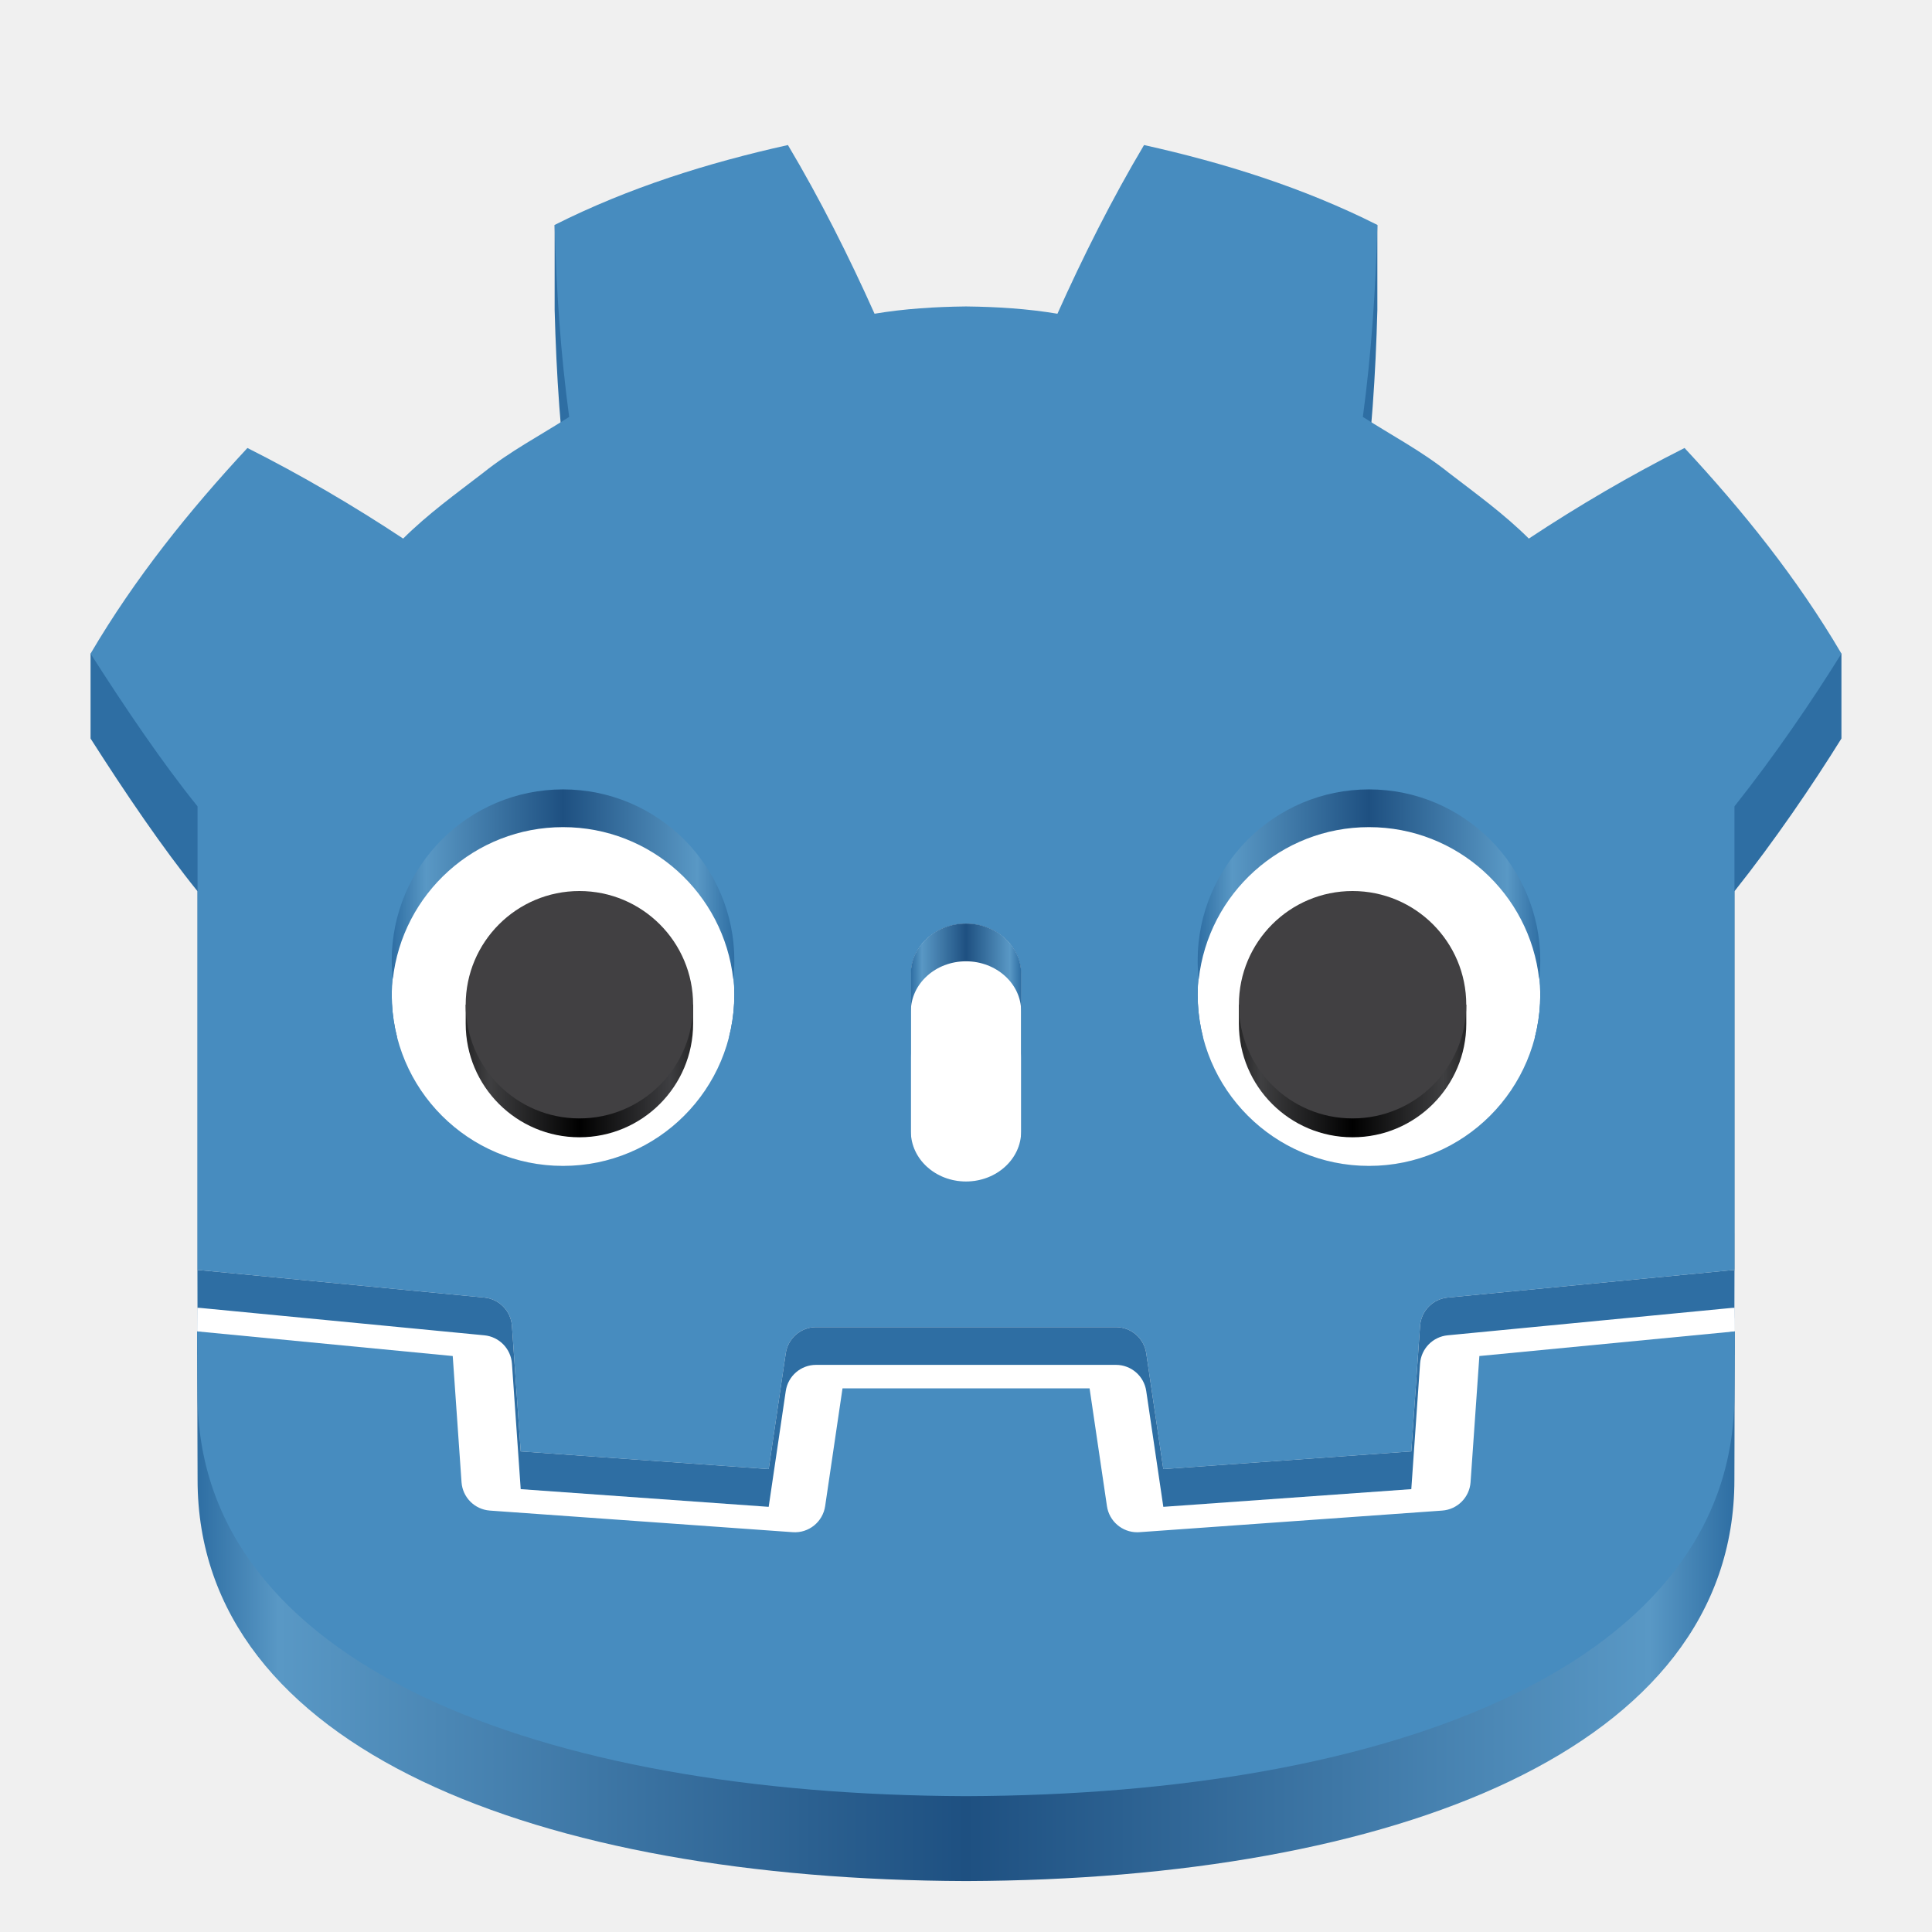
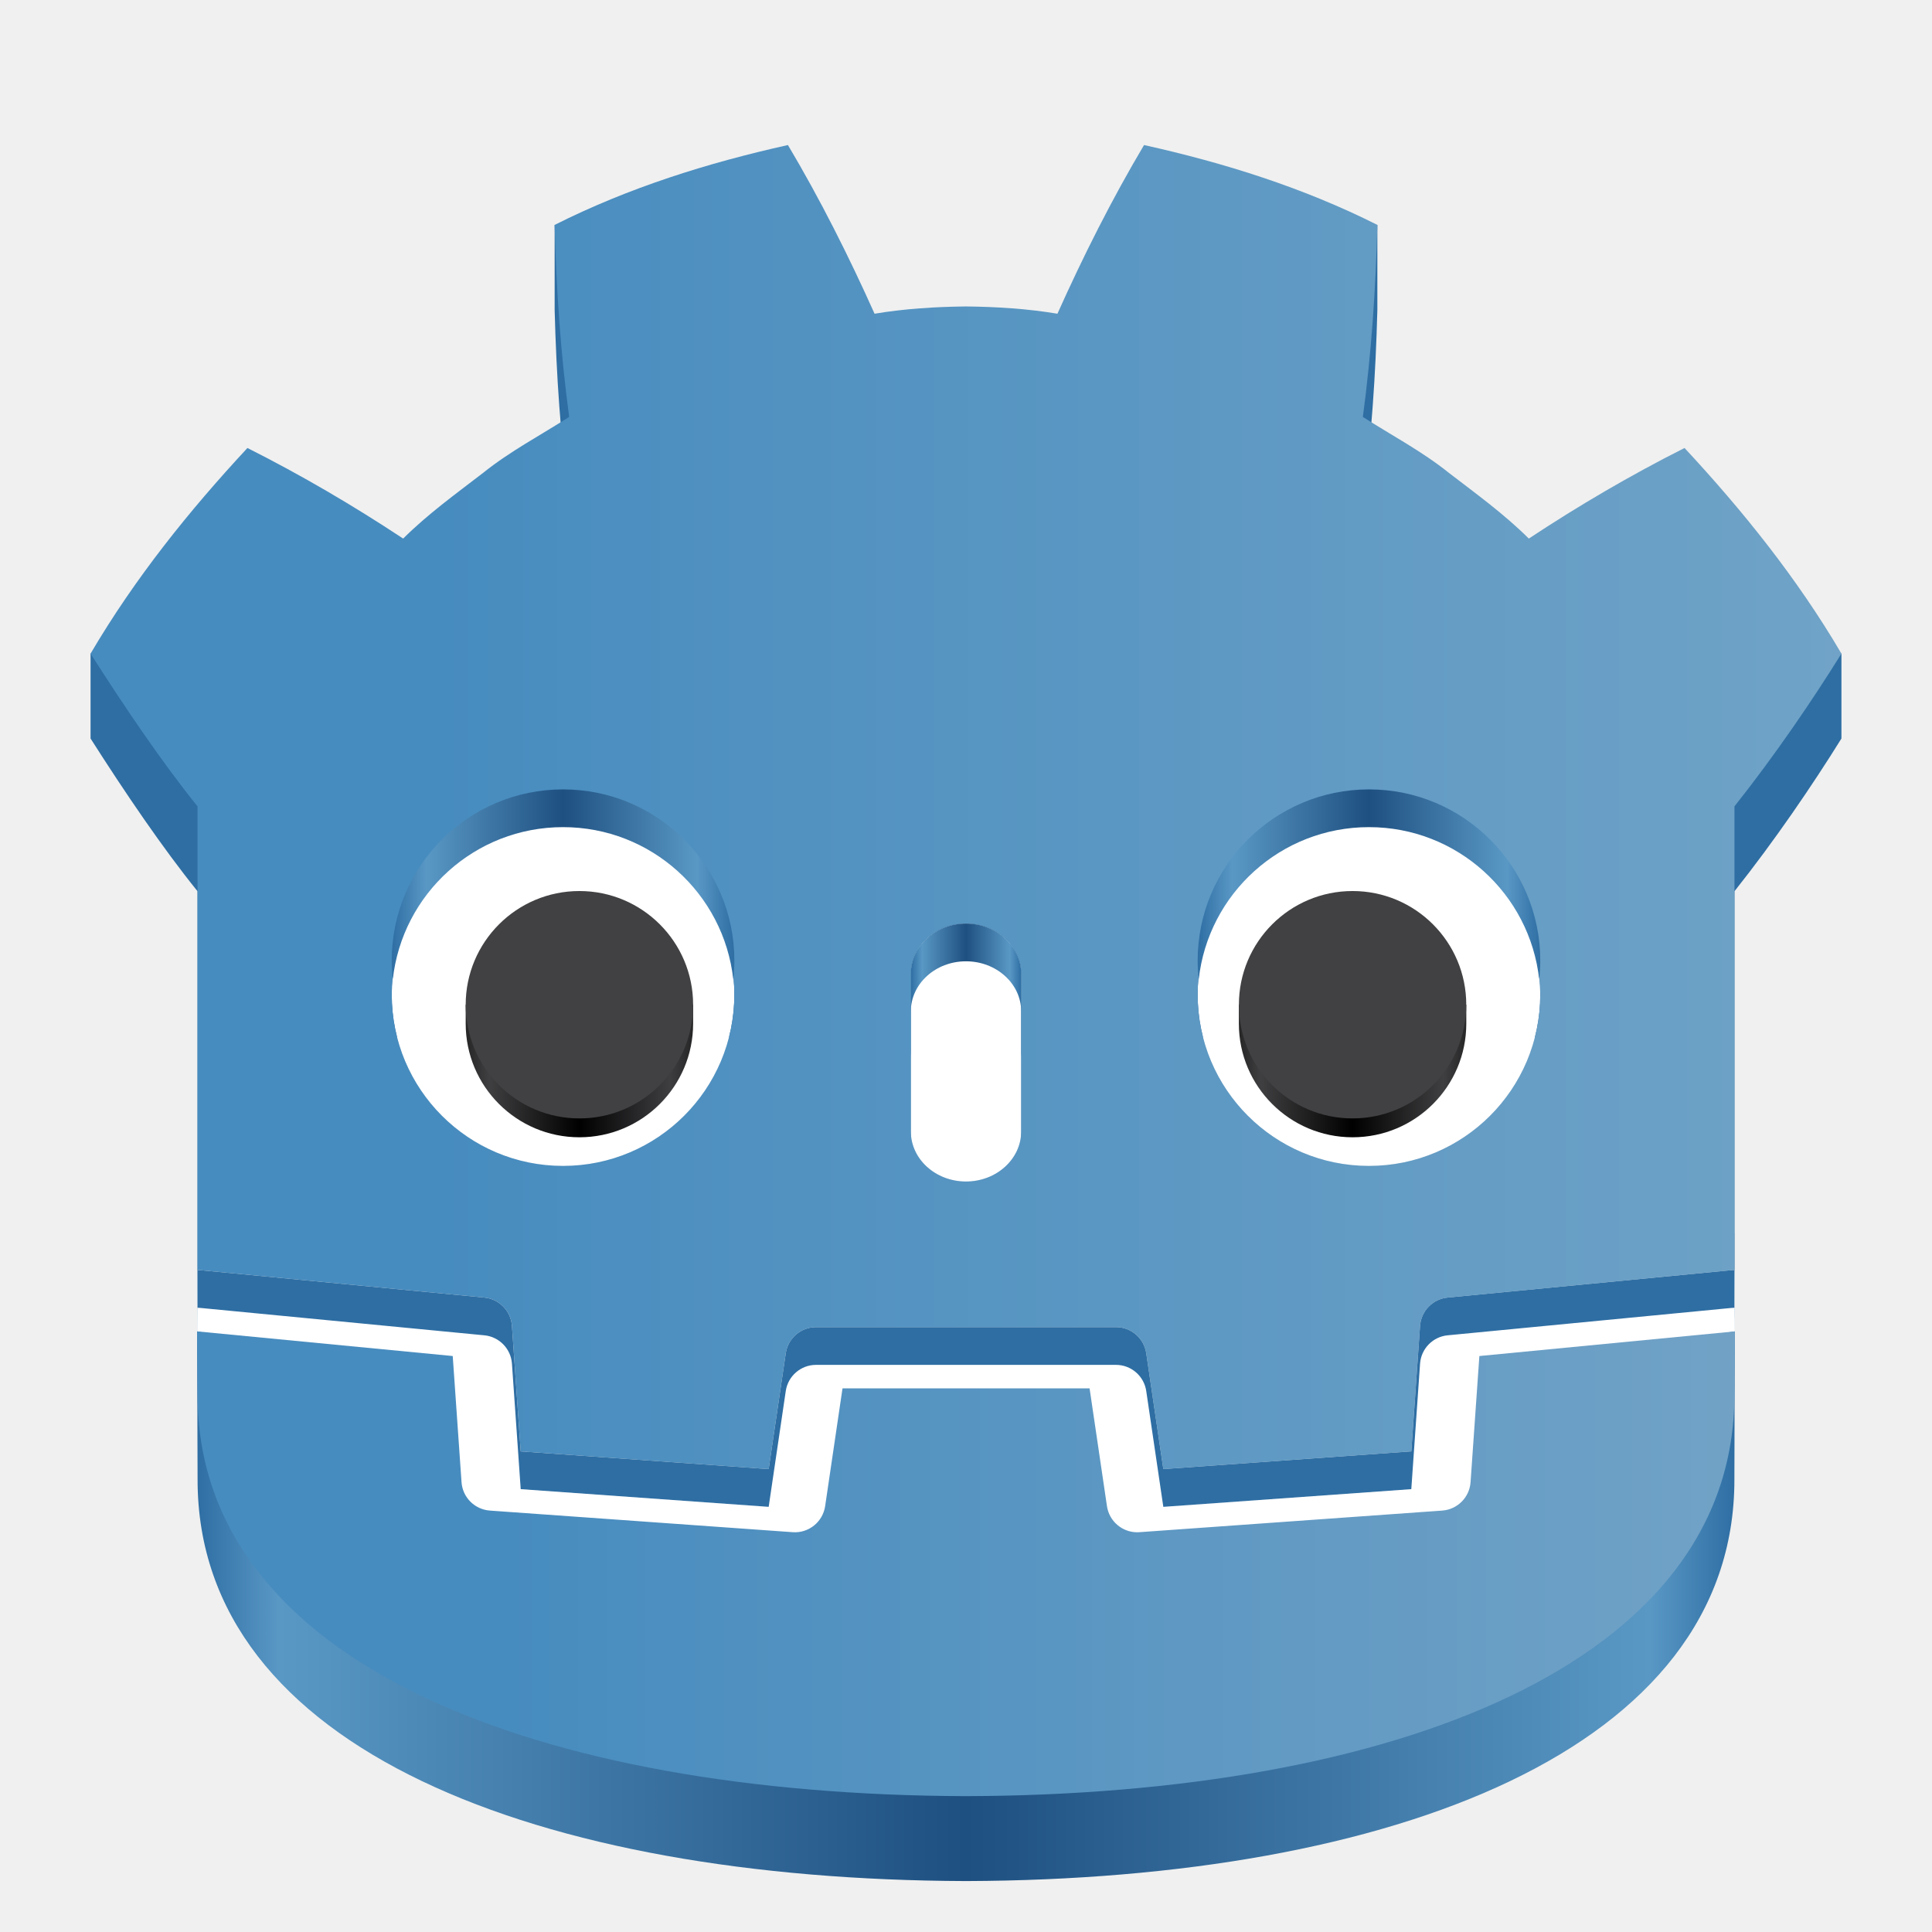
<svg xmlns="http://www.w3.org/2000/svg" xmlns:xlink="http://www.w3.org/1999/xlink" height="1024" width="1024" version="1.1" id="svg18">
  <defs id="defs22">
+     <linearGradient id="linearGradient888">
+       <stop style="stop-color:#478cbf;stop-opacity:1;" offset="0.2" id="stop884" />
+       <stop style="stop-color:#71a2c6;stop-opacity:1;" offset="1" id="stop886" />
+     </linearGradient>
+     <linearGradient id="linearGradient877">
+       <stop style="stop-color:#478cbf;stop-opacity:1;" offset="0.198" id="stop873" />
+       <stop style="stop-color:#70a3c7;stop-opacity:1;" offset="1" id="stop875" />
+     </linearGradient>
    <linearGradient id="linearGradient1151">
      <stop style="stop-color:#262627;stop-opacity:1;" offset="0" id="stop1147" />
      <stop style="stop-color:#3f3f41;stop-opacity:1;" offset="0.104" id="stop1159" />
      <stop style="stop-color:#000000;stop-opacity:1;" offset="0.5" id="stop1155" />
      <stop style="stop-color:#3e3e41;stop-opacity:1;" offset="0.897" id="stop1157" />
      <stop style="stop-color:#262627;stop-opacity:1;" offset="1" id="stop1149" />
    </linearGradient>
    <linearGradient id="linearGradient1076">
      <stop style="stop-color:#262627;stop-opacity:1;" offset="0" id="stop1072" />
      <stop style="stop-color:#3f3f41;stop-opacity:1;" offset="0.098" id="stop1084" />
      <stop style="stop-color:#000000;stop-opacity:1;" offset="0.5" id="stop1080" />
      <stop style="stop-color:#3f3f41;stop-opacity:1;" offset="0.899" id="stop1082" />
      <stop style="stop-color:#262627;stop-opacity:1;" offset="1" id="stop1074" />
    </linearGradient>
    <linearGradient id="linearGradient1062">
      <stop style="stop-color:#2e6ea3;stop-opacity:1;" offset="0" id="stop1058" />
      <stop style="stop-color:#5998c5;stop-opacity:1;" offset="0.101" id="stop1070" />
      <stop style="stop-color:#1e5081;stop-opacity:1;" offset="0.5" id="stop1066" />
      <stop style="stop-color:#5998c5;stop-opacity:1;" offset="0.897" id="stop1068" />
      <stop style="stop-color:#2e6ea3;stop-opacity:1;" offset="1" id="stop1060" />
    </linearGradient>
    <linearGradient id="linearGradient1048">
      <stop style="stop-color:#2e6ea3;stop-opacity:1;" offset="0" id="stop1044" />
      <stop style="stop-color:#5998c5;stop-opacity:1;" offset="0.101" id="stop1056" />
      <stop style="stop-color:#1e5081;stop-opacity:1;" offset="0.5" id="stop1052" />
      <stop style="stop-color:#5998c5;stop-opacity:1;" offset="0.904" id="stop1054" />
      <stop style="stop-color:#2e6ea3;stop-opacity:1;" offset="1" id="stop1046" />
    </linearGradient>
    <linearGradient id="linearGradient1034">
      <stop style="stop-color:#2e6ea3;stop-opacity:1;" offset="0" id="stop1030" />
      <stop style="stop-color:#5998c5;stop-opacity:1;" offset="0.1" id="stop1042" />
      <stop style="stop-color:#1e5081;stop-opacity:1;" offset="0.5" id="stop1038" />
      <stop style="stop-color:#5998c5;stop-opacity:1;" offset="0.892" id="stop1040" />
      <stop style="stop-color:#2e6ea3;stop-opacity:1;" offset="1" id="stop1032" />
    </linearGradient>
    <linearGradient id="linearGradient834">
      <stop style="stop-color:#2e6ea3;stop-opacity:1;" offset="0" id="stop830" />
      <stop style="stop-color:#5998c5;stop-opacity:1;" offset="0.053" id="stop840" />
      <stop style="stop-color:#1e5081;stop-opacity:1;" offset="0.5" id="stop838" />
      <stop style="stop-color:#5998c5;stop-opacity:1;" offset="0.945" id="stop842" />
      <stop style="stop-color:#2e6ea3;stop-opacity:1;" offset="1" id="stop832" />
    </linearGradient>
    <linearGradient xlink:href="#linearGradient834" id="linearGradient836" x1="104.474" y1="851.331" x2="919.476" y2="851.331" gradientUnits="userSpaceOnUse" />
    <linearGradient xlink:href="#linearGradient1034" id="linearGradient1036" x1="207.629" y1="486.743" x2="389.215" y2="486.743" gradientUnits="userSpaceOnUse" gradientTransform="translate(9e-5,-18.00044)" />
    <linearGradient xlink:href="#linearGradient1048" id="linearGradient1050" x1="634.787" y1="486.743" x2="816.373" y2="486.743" gradientUnits="userSpaceOnUse" gradientTransform="translate(9e-5,-18.00044)" />
    <linearGradient xlink:href="#linearGradient1062" id="linearGradient1064" x1="482.768" y1="512.788" x2="541.248" y2="512.788" gradientUnits="userSpaceOnUse" />
-     <linearGradient xlink:href="#linearGradient1076" id="linearGradient1078" x1="656.624" y1="565.064" x2="777.165" y2="565.064" gradientUnits="userSpaceOnUse" />
-     <linearGradient xlink:href="#linearGradient1151" id="linearGradient1153" x1="246.826" y1="565.064" x2="367.367" y2="565.064" gradientUnits="userSpaceOnUse" />
+     <linearGradient xlink:href="#linearGradient1076" id="linearGradient1078" x1="656.624" y1="565.065" x2="777.165" y2="565.065" gradientUnits="userSpaceOnUse" />
+     <linearGradient xlink:href="#linearGradient1151" id="linearGradient1153" x1="246.826" y1="565.065" x2="367.367" y2="565.065" gradientUnits="userSpaceOnUse" />
+     <linearGradient xlink:href="#linearGradient877" id="linearGradient879" x1="-13.621" y1="-0.091" x2="209.316" y2="-0.091" gradientUnits="userSpaceOnUse" gradientTransform="matrix(4.162611,0,0,-4.162611,104.6989,427.3872)" />
+     <linearGradient xlink:href="#linearGradient888" id="linearGradient890" x1="104.474" y1="828.83" x2="919.526" y2="828.83" gradientUnits="userSpaceOnUse" />
  </defs>
-   <path id="path3176" style="display:inline;fill:#2e6ea3;fill-opacity:1;stroke-width:4.163" d="m 293.973,119.209 v 45 c 0.899,34.716 3.144,67.98 7.693,101.768 -15.268,9.782 -31.315,18.178 -45.576,29.629 -14.49,11.147 -29.29,21.812 -42.41,34.85 -165.68,15.973 0,0 -165.68,15.973 l 2e-6,45 c 18.493,29.029 38.33,58.206 56.699,80.959 v 197.783 25.121 22.861 c 0.45,0.004 0.898,0.021 1.344,0.062 l 150.67,14.527 c 7.892,0.762 14.077,7.114 14.627,15.023 l 4.646,66.51 131.43,9.379 9.055,-61.387 c 1.174,-7.959 8,-13.857 16.051,-13.857 h 158.961 c 8.046,0 14.873,5.899 16.047,13.857 l 9.055,61.387 131.434,-9.379 4.643,-66.51 c 0.554,-7.909 6.735,-14.258 14.627,-15.023 l 150.611,-14.527 c 0.445,-0.042 0.89,-0.058 1.34,-0.062 v -19.611 l 0.062,-0.02 V 472.387 C 940.517,445.678 960.608,416.215 976,391.428 l 0,-45 c -165.689,-15.973 0,0 -165.689,-15.973 -13.116,-13.037 -27.89,-23.702 -42.4,-34.85 -14.257,-11.451 -30.323,-19.847 -45.563,-29.629 4.537,-33.788 6.78,-67.052 7.684,-101.768 v -45 c -16.933,28.46 -156.082,61.945 -169.568,92.074 -15.993,-2.672 -32.06,-3.662 -48.148,-3.854 v -0.025 c -0.112,0 -0.217,0.025 -0.312,0.025 -0.1,0 -0.205,-0.025 -0.305,-0.025 v 0.025 c -16.118,0.191 -32.171,1.181 -48.168,3.854 -13.479,-30.129 0,0 -169.557,-92.074 z m 4.443,362.189 c 50.151,0 90.799,40.618 90.799,90.752 0,50.168 -40.648,90.809 -90.799,90.809 -50.126,0 -90.787,-40.641 -90.787,-90.809 0,-50.134 40.661,-90.752 90.787,-90.752 z m 427.178,0 c 50.122,0 90.779,40.618 90.779,90.752 0,50.168 -40.657,90.809 -90.779,90.809 -50.159,0 -90.807,-40.641 -90.807,-90.809 0,-50.134 40.647,-90.752 90.807,-90.752 z m -213.6,53.109 c 16.143,0 29.254,11.908 29.254,26.561 v 83.59 c 0,14.665 -13.111,26.562 -29.254,26.562 -16.143,0 -29.227,-11.898 -29.227,-26.562 v -83.59 c 0,-14.652 13.084,-26.561 29.227,-26.561 z" />
+   <path id="path3176" style="display:inline;fill:#2e6ea3;fill-opacity:1;stroke-width:4.163" d="m 293.973,119.209 v 45 c 0.899,34.716 3.144,67.98 7.693,101.768 -15.268,9.782 -31.315,18.178 -45.576,29.629 -14.49,11.147 -29.29,21.812 -42.41,34.85 -165.68,15.973 0,0 -165.68,15.973 l 2e-6,45 c 18.493,29.029 38.33,58.206 56.699,80.959 v 197.783 25.121 22.861 c 0.45,0.004 0.898,0.021 1.344,0.062 l 150.67,14.527 c 7.892,0.762 14.077,7.114 14.627,15.023 l 4.646,66.51 131.43,9.379 9.055,-61.387 c 1.174,-7.959 8,-13.857 16.051,-13.857 h 158.961 c 8.046,0 14.873,5.899 16.047,13.857 l 9.055,61.387 131.434,-9.379 4.643,-66.51 c 0.554,-7.909 6.735,-14.258 14.627,-15.023 l 150.611,-14.527 c 0.445,-0.042 0.89,-0.058 1.34,-0.062 v -19.611 l 0.062,-0.02 V 472.387 C 940.517,445.678 960.608,416.215 976,391.428 v -45 c -165.689,-15.973 0,0 -165.689,-15.973 -13.116,-13.037 -27.89,-23.702 -42.4,-34.85 -14.257,-11.451 -30.323,-19.847 -45.563,-29.629 4.537,-33.788 6.78,-67.052 7.684,-101.768 v -45 c -16.933,28.46 -156.082,61.945 -169.568,92.074 -15.993,-2.672 -32.06,-3.662 -48.148,-3.854 v -0.025 c -0.112,0 -0.217,0.025 -0.312,0.025 -0.1,0 -0.205,-0.025 -0.305,-0.025 v 0.025 c -16.118,0.191 -32.171,1.181 -48.168,3.854 -13.479,-30.129 0,0 -169.557,-92.074 z m 4.443,362.189 c 50.151,0 90.799,40.618 90.799,90.752 0,50.168 -40.648,90.809 -90.799,90.809 -50.126,0 -90.787,-40.641 -90.787,-90.809 0,-50.134 40.661,-90.752 90.787,-90.752 z m 427.178,0 c 50.122,0 90.779,40.618 90.779,90.752 0,50.168 -40.657,90.809 -90.779,90.809 -50.159,0 -90.807,-40.641 -90.807,-90.809 0,-50.134 40.647,-90.752 90.807,-90.752 z m -213.6,53.109 c 16.143,0 29.254,11.908 29.254,26.561 v 83.59 c 0,14.665 -13.111,26.562 -29.254,26.562 -16.143,0 -29.227,-11.898 -29.227,-26.562 v -83.59 c 0,-14.652 13.084,-26.561 29.227,-26.561 z" />
  <path d="m 919.268,673.152 c 0,0 -1.353,-8.3 -2.144,-8.225 l -150.612,14.532 c -11.984,1.157 -21.292,10.715 -22.133,22.724 l -4.138,59.305 -116.52,8.313 -7.926,-53.748 c -1.765,-11.955 -12.205,-20.967 -24.289,-20.967 H 432.546 c -12.08,0 -22.52,9.012 -24.285,20.967 l -7.93,53.748 -116.52,-8.313 -4.138,-59.305 c -0.841,-12.013 -10.148,-21.571 -22.133,-22.728 L 106.855,664.927 c -0.778,-0.075 -1.349,8.234 -2.127,8.234 l -0.204,32.593 127.617,20.58 4.179,59.833 c 0.845,12.113 10.619,21.908 22.74,22.778 l 160.473,11.447 c 0.608,0.042 1.207,0.067 1.807,0.067 12.059,0 22.482,-9.016 24.247,-20.971 l 8.155,-55.304 H 570.316 l 8.155,55.304 c 1.761,11.951 12.196,20.967 24.272,20.967 0.591,0 1.182,-0.021 1.761,-0.062 l 160.494,-11.447 c 12.117,-0.87 21.895,-10.665 22.74,-22.778 l 4.175,-59.833 127.563,-20.672 z" fill="#ffffff" id="path2" style="display:inline;stroke-width:4.163" />
  <path d="m 784.095,763.723 -4.666,66.864 c -0.562,8.059 -6.972,14.473 -15.031,15.052 l -160.489,11.451 c -0.391,0.029 -0.783,0.042 -1.17,0.042 -7.976,0 -14.856,-5.853 -16.034,-13.861 l -9.204,-62.414 H 446.549 l -9.204,62.414 c -1.236,8.4 -8.746,14.44 -17.204,13.82 L 259.652,845.639 c -8.059,-0.579 -14.469,-6.993 -15.031,-15.052 l -4.666,-66.864 -135.481,-58.062 c 0.062,14.561 0.25,75.512 0.25,78.688 0,143.086 181.511,211.86 407.024,212.651 h 0.275 0.279 c 225.514,-0.791 406.962,-69.566 406.962,-212.651 0,-3.234 0.146,-64.118 0.212,-78.687 z" fill="#478cbf" id="path1098" style="display:inline;fill:url(#linearGradient836);fill-opacity:1;stroke-width:4.163" />
-   <path d="m 784.095,718.723 -4.666,66.864 c -0.562,8.059 -6.972,14.473 -15.031,15.052 l -160.489,11.451 c -0.391,0.029 -0.783,0.042 -1.17,0.042 -7.976,0 -14.856,-5.853 -16.034,-13.861 L 577.501,735.856 H 446.549 l -9.204,62.414 c -1.236,8.4 -8.746,14.44 -17.204,13.82 L 259.652,800.639 c -8.059,-0.579 -14.469,-6.993 -15.031,-15.052 l -4.666,-66.864 -135.481,-13.062 c 0.062,14.561 0.25,30.512 0.25,33.688 0,143.086 181.511,211.86 407.024,212.651 h 0.275 0.279 c 225.514,-0.791 406.962,-69.566 406.962,-212.651 0,-3.234 0.196,-19.119 0.262,-33.688 z" fill="#478cbf" id="path6" style="display:inline;stroke-width:4.163" />
+   <path d="m 784.095,718.723 -4.666,66.864 c -0.562,8.059 -6.972,14.473 -15.031,15.052 l -160.489,11.451 c -0.391,0.029 -0.783,0.042 -1.17,0.042 -7.976,0 -14.856,-5.853 -16.034,-13.861 L 577.501,735.856 H 446.549 l -9.204,62.414 c -1.236,8.4 -8.746,14.44 -17.204,13.82 L 259.652,800.639 c -8.059,-0.579 -14.469,-6.993 -15.031,-15.052 l -4.666,-66.864 -135.481,-13.062 c 0.062,14.561 0.25,30.512 0.25,33.688 0,143.086 181.511,211.86 407.024,212.651 h 0.275 0.279 c 225.514,-0.791 406.962,-69.566 406.962,-212.651 0,-3.234 0.196,-19.119 0.262,-33.688 z" fill="#478cbf" id="path6" style="display:inline;fill:url(#linearGradient890);fill-opacity:1;stroke-width:4.163" />
  <path d="m 511.985,626.22 c -16.143,0 -29.226,-11.897 -29.226,-26.562 v -83.589 c 0,-14.652 13.083,-26.562 29.226,-26.562 16.143,0 29.255,11.909 29.255,26.562 v 83.589 c 0,14.665 -13.112,26.562 -29.255,26.562" fill="#ffffff" id="path12" style="display:inline;stroke-width:4.163" />
  <g id="g243" style="display:inline">
    <path d="m 0,0 c 0,-12.052 -9.765,-21.815 -21.813,-21.815 -12.042,0 -21.81,9.763 -21.81,21.815 0,12.044 9.768,21.802 21.81,21.802 C -9.765,21.802 0,12.044 0,0" fill="#ffffff" transform="matrix(4.162611,0,0,-4.162611,389.2148,527.1513)" id="path8" style="display:inline" />
    <path d="m 367.367,542.537 c 0,33.276 -26.97,60.245 -60.27,60.245 -33.284,0 -60.27,-26.97 -60.27,-60.245 v -10 h 120.541 c 0,10 0,-23.276 0,10" fill="#414042" id="path10" style="display:inline;fill:url(#linearGradient1153);fill-opacity:1;stroke-width:4.163" />
    <path d="m 0,0 c 0,-7.994 -6.479,-14.473 -14.479,-14.473 -7.996,0 -14.479,6.479 -14.479,14.473 0,7.994 6.483,14.479 14.479,14.479 C -6.479,14.479 0,7.994 0,0" fill="#414042" transform="matrix(4.162611,0,0,-4.162611,367.3669,532.5371)" id="path1134" style="display:inline" />
  </g>
  <g id="g247" style="display:inline">
    <path d="m 0,0 c 0,-12.052 9.765,-21.815 21.815,-21.815 12.041,0 21.808,9.763 21.808,21.815 0,12.044 -9.767,21.802 -21.808,21.802 C 9.765,21.802 0,12.044 0,0" fill="#ffffff" transform="matrix(4.162611,0,0,-4.162611,634.7871,527.1513)" id="path14" style="display:inline" />
    <path d="m 777.165,542.537 c 0,33.276 -26.97,60.245 -60.27,60.245 -33.284,0 -60.27,-26.97 -60.27,-60.245 V 532.537 H 777.165 c 0,10 0,-23.276 0,10" fill="#414042" id="path3279" style="display:inline;fill:url(#linearGradient1078);fill-opacity:1;stroke-width:4.163" />
    <path d="m 0,0 c 0,-7.994 6.477,-14.473 14.471,-14.473 8.002,0 14.479,6.479 14.479,14.473 0,7.994 -6.477,14.479 -14.479,14.479 C 6.477,14.479 0,7.994 0,0" fill="#414042" transform="matrix(4.162611,0,0,-4.162611,656.6406,532.5371)" id="path1136" style="display:inline" />
  </g>
-   <path id="path4" style="display:none;fill:#2e6ea3;fill-opacity:1;stroke-width:4.163" d="m 417.615,96.875 c -42.392,9.424 -84.327,22.545 -123.643,42.334 0.899,34.716 3.144,67.98 7.693,101.768 -15.268,9.782 -31.315,18.178 -45.576,29.629 -14.49,11.147 -29.29,21.812 -42.41,34.85 -165.68,40.973 0,0 -165.68,40.973 10e-7,22.5 0,0 2e-6,20 18.493,29.029 38.33,58.206 56.699,80.959 v 197.783 25.121 22.861 c 0.45,0.004 0.898,0.021 1.344,0.062 l 150.67,14.527 c 7.892,0.762 14.077,7.114 14.627,15.023 l 4.646,66.51 131.43,9.379 9.055,-61.387 c 1.174,-7.959 8,-13.857 16.051,-13.857 h 158.961 c 8.046,0 14.873,5.899 16.047,13.857 l 9.055,61.387 131.434,-9.379 4.643,-66.51 c 0.554,-7.909 6.735,-14.258 14.627,-15.023 l 150.611,-14.527 c 0.445,-0.042 0.89,-0.058 1.34,-0.062 v -19.611 l 0.062,-0.02 V 447.387 C 940.517,420.678 960.608,391.215 976,366.428 v -20 c -165.689,-40.973 -39.976,-9.886 -165.689,-40.973 -13.116,-13.037 -27.89,-23.702 -42.4,-34.85 -14.257,-11.451 -30.323,-19.847 -45.563,-29.629 4.537,-33.788 6.78,-67.052 7.684,-101.768 -39.32,-19.789 -81.249,-32.91 -123.662,-42.334 -16.933,28.46 -32.419,59.279 -45.906,89.408 -15.993,-2.672 -32.06,-3.662 -48.148,-3.854 v -0.025 c -0.112,0 -0.217,0.025 -0.312,0.025 -0.1,0 -0.205,-0.025 -0.305,-0.025 v 0.025 c -16.118,0.191 -32.171,1.181 -48.168,3.854 -13.479,-30.129 -28.956,-60.949 -45.914,-89.408 z M 298.416,456.398 c 50.151,0 90.799,40.618 90.799,90.752 0,50.168 -40.648,90.809 -90.799,90.809 -50.126,0 -90.787,-40.641 -90.787,-90.809 0,-50.134 40.661,-90.752 90.787,-90.752 z m 427.178,0 c 50.122,0 90.779,40.618 90.779,90.752 0,50.168 -40.657,90.809 -90.779,90.809 -50.159,0 -90.807,-40.641 -90.807,-90.809 0,-50.134 40.647,-90.752 90.807,-90.752 z m -213.6,53.109 c 16.143,0 29.254,11.908 29.254,26.561 v 83.59 c 0,14.665 -13.111,26.562 -29.254,26.562 -16.143,0 -29.227,-11.898 -29.227,-26.562 v -83.59 c 0,-14.652 13.084,-26.561 29.227,-26.561 z" />
-   <path id="path250" style="display:inline;fill:#478cbf;fill-opacity:1" d="M 75.173,84.205 C 64.989,81.941 54.915,78.789 45.47,74.035 45.686,65.695 46.225,57.704 47.318,49.587 43.65,47.237 39.795,45.22 36.369,42.469 32.888,39.791 29.333,37.229 26.181,34.097 19.884,38.262 13.219,42.176 6.353,45.631 -1.048,37.666 -7.968,29.069 -13.621,19.449 -9.178,12.476 -4.413,5.466 7.1769858e-5,1.2762422e-4 V -47.514 -53.549 -59.041 C 0.108,-59.042 0.216,-59.046 0.323,-59.056 l 36.196,-3.49 c 1.896,-0.183 3.382,-1.709 3.514,-3.609 l 1.116,-15.978 31.574,-2.253 2.175,14.747 c 0.282,1.912 1.922,3.329 3.856,3.329 h 38.188 c 1.933,0 3.573,-1.417 3.855,-3.329 l 2.175,-14.747 31.575,2.253 1.115,15.978 c 0.133,1.9 1.618,3.425 3.514,3.609 l 36.182,3.49 c 0.107,0.01 0.214,0.014 0.322,0.015 v 4.711 l 0.015,0.005 V 1.2762422e-4 C 200.792,6.417 205.618,13.494 209.316,19.449 c -5.651,9.62 -12.575,18.217 -19.976,26.182 -6.864,-3.455 -13.531,-7.369 -19.828,-11.534 -3.151,3.132 -6.7,5.694 -10.186,8.372 -3.425,2.751 -7.285,4.768 -10.946,7.118 1.09,8.117 1.629,16.108 1.846,24.448 -9.446,4.754 -19.519,7.906 -29.708,10.17 -4.068,-6.837 -7.788,-14.241 -11.028,-21.479 -3.842,0.642 -7.702,0.88 -11.567,0.926 v 0.006 c -0.027,0 -0.052,-0.006 -0.075,-0.006 -0.024,0 -0.049,0.006 -0.073,0.006 v -0.006 c -3.872,-0.046 -7.729,-0.284 -11.572,-0.926 -3.238,7.238 -6.956,14.642 -11.03,21.479 z M 46.537,-2.165 c 12.048,0 21.813,-9.758 21.813,-21.802 0,-12.052 -9.765,-21.815 -21.813,-21.815 -12.042,0 -21.81,9.763 -21.81,21.815 0,12.044 9.768,21.802 21.81,21.802 z m 102.623,0 c 12.041,0 21.808,-9.758 21.808,-21.802 0,-12.052 -9.767,-21.815 -21.808,-21.815 -12.05,0 -21.815,9.763 -21.815,21.815 0,12.044 9.765,21.802 21.815,21.802 z M 97.846,-14.923 c 3.878,0 7.028,-2.861 7.028,-6.381 v -20.081 c 0,-3.523 -3.15,-6.381 -7.028,-6.381 -3.878,0 -7.021,2.858 -7.021,6.381 v 20.081 c 0,3.52 3.143,6.381 7.021,6.381 z" transform="matrix(4.162611,0,0,-4.162611,104.6989,427.3872)" />
+   <path id="path250" style="display:inline;fill:url(#linearGradient879);fill-opacity:1;stroke-width:4.163" d="m 417.615,76.875 c -42.392,9.424 -84.327,22.545 -123.643,42.334 0.899,34.716 3.144,67.98 7.693,101.768 -15.268,9.782 -31.315,18.178 -45.576,29.629 -14.49,11.147 -29.29,21.812 -42.41,34.85 C 187.468,268.118 159.725,251.825 131.145,237.443 100.337,270.598 71.531,306.384 48,346.428 c 18.493,29.029 38.33,58.206 56.699,80.959 v 197.783 25.121 22.861 c 0.45,0.004 0.898,0.021 1.344,0.062 l 150.67,14.527 c 7.892,0.762 14.077,7.114 14.627,15.023 l 4.646,66.51 131.43,9.379 9.055,-61.387 c 1.174,-7.959 8,-13.857 16.051,-13.857 h 158.961 c 8.046,0 14.873,5.899 16.047,13.857 l 9.055,61.387 131.434,-9.379 4.643,-66.51 c 0.554,-7.909 6.735,-14.258 14.627,-15.023 l 150.611,-14.527 c 0.445,-0.042 0.89,-0.058 1.34,-0.062 v -19.611 l 0.062,-0.02 V 427.387 C 940.517,400.678 960.608,371.215 976,346.428 952.477,306.384 923.655,270.598 892.848,237.443 c -28.572,14.382 -56.325,30.674 -82.537,48.012 -13.116,-13.037 -27.89,-23.702 -42.4,-34.85 -14.257,-11.451 -30.323,-19.847 -45.563,-29.629 4.537,-33.788 6.78,-67.052 7.684,-101.768 -39.32,-19.789 -81.249,-32.91 -123.662,-42.334 -16.933,28.46 -32.419,59.279 -45.906,89.408 -15.993,-2.672 -32.06,-3.662 -48.148,-3.854 v -0.025 c -0.112,0 -0.217,0.025 -0.312,0.025 -0.1,0 -0.205,-0.025 -0.305,-0.025 v 0.025 c -16.118,0.191 -32.171,1.181 -48.168,3.854 -13.479,-30.129 -28.956,-60.949 -45.914,-89.408 z M 298.416,436.398 c 50.151,0 90.799,40.618 90.799,90.752 0,50.168 -40.648,90.809 -90.799,90.809 -50.126,0 -90.787,-40.641 -90.787,-90.809 0,-50.134 40.661,-90.752 90.787,-90.752 z m 427.178,0 c 50.122,0 90.779,40.618 90.779,90.752 0,50.168 -40.657,90.809 -90.779,90.809 -50.159,0 -90.807,-40.641 -90.807,-90.809 0,-50.134 40.647,-90.752 90.807,-90.752 z m -213.6,53.109 c 16.143,0 29.254,11.908 29.254,26.561 v 83.59 c 0,14.665 -13.111,26.562 -29.254,26.562 -16.143,0 -29.227,-11.898 -29.227,-26.562 v -83.59 c 0,-14.652 13.084,-26.561 29.227,-26.561 z" />
  <path id="path247" style="display:inline;fill:#2e6ea3;fill-opacity:1;stroke-width:4.163" d="m 919.301,653.521 -0.062,0.019 v 19.611 c -0.45,0.004 -0.894,0.021 -1.34,0.062 l -150.611,14.527 c -7.892,0.766 -14.073,7.115 -14.627,15.023 l -4.643,66.51 -131.434,9.379 -9.055,-61.387 c -1.174,-7.959 -8.001,-13.857 -16.047,-13.857 H 432.521 c -8.05,0 -14.877,5.899 -16.051,13.857 l -9.055,61.387 -131.43,-9.379 -4.646,-66.51 c -0.549,-7.909 -6.735,-14.262 -14.627,-15.023 L 106.043,673.215 c -0.445,-0.042 -0.894,-0.058 -1.344,-0.062 v 20 c 0.45,0.004 0.898,0.021 1.344,0.062 l 150.67,14.527 c 7.892,0.762 14.077,7.114 14.627,15.023 l 4.646,66.51 131.43,9.379 9.055,-61.387 c 1.174,-7.959 8,-13.857 16.051,-13.857 h 158.961 c 8.046,0 14.873,5.899 16.047,13.857 l 9.055,61.387 131.434,-9.379 4.643,-66.51 c 0.554,-7.909 6.735,-14.258 14.627,-15.023 l 150.611,-14.527 c 0.445,-0.042 0.89,-0.058 1.34,-0.062 v -19.611 l 0.062,-0.019 z" />
  <path id="path1024" style="display:inline;fill:url(#linearGradient1064);fill-opacity:1;stroke-width:4.163" d="m 511.994,489.508 c -16.143,0 -29.227,11.908 -29.227,26.561 v 20 c 0,-14.652 13.084,-26.561 29.227,-26.561 16.143,0 29.254,11.908 29.254,26.561 v -20 c 0,-14.652 -13.111,-26.561 -29.254,-26.561 z" />
  <path id="path1026" style="display:inline;fill:url(#linearGradient1050);fill-opacity:1;stroke-width:4.163" d="m 725.594,418.398 c -50.159,0 -90.807,40.618 -90.807,90.752 0,3.362 0.213,6.671 0.568,9.938 5.01,-45.394 43.483,-80.689 90.238,-80.689 46.72,0 85.2,35.296 90.211,80.689 0.356,-3.267 0.568,-6.576 0.568,-9.938 0,-50.134 -40.658,-90.752 -90.779,-90.752 z" />
  <path id="path1028" style="display:inline;fill:url(#linearGradient1036);fill-opacity:1;stroke-width:4.163" d="m 298.416,418.398 c -50.126,0 -90.787,40.618 -90.787,90.752 0,3.362 0.213,6.671 0.568,9.938 5.011,-45.394 43.495,-80.689 90.219,-80.689 46.747,0 85.221,35.296 90.23,80.689 0.356,-3.267 0.568,-6.576 0.568,-9.938 0,-50.134 -40.648,-90.752 -90.799,-90.752 z" />
</svg>
